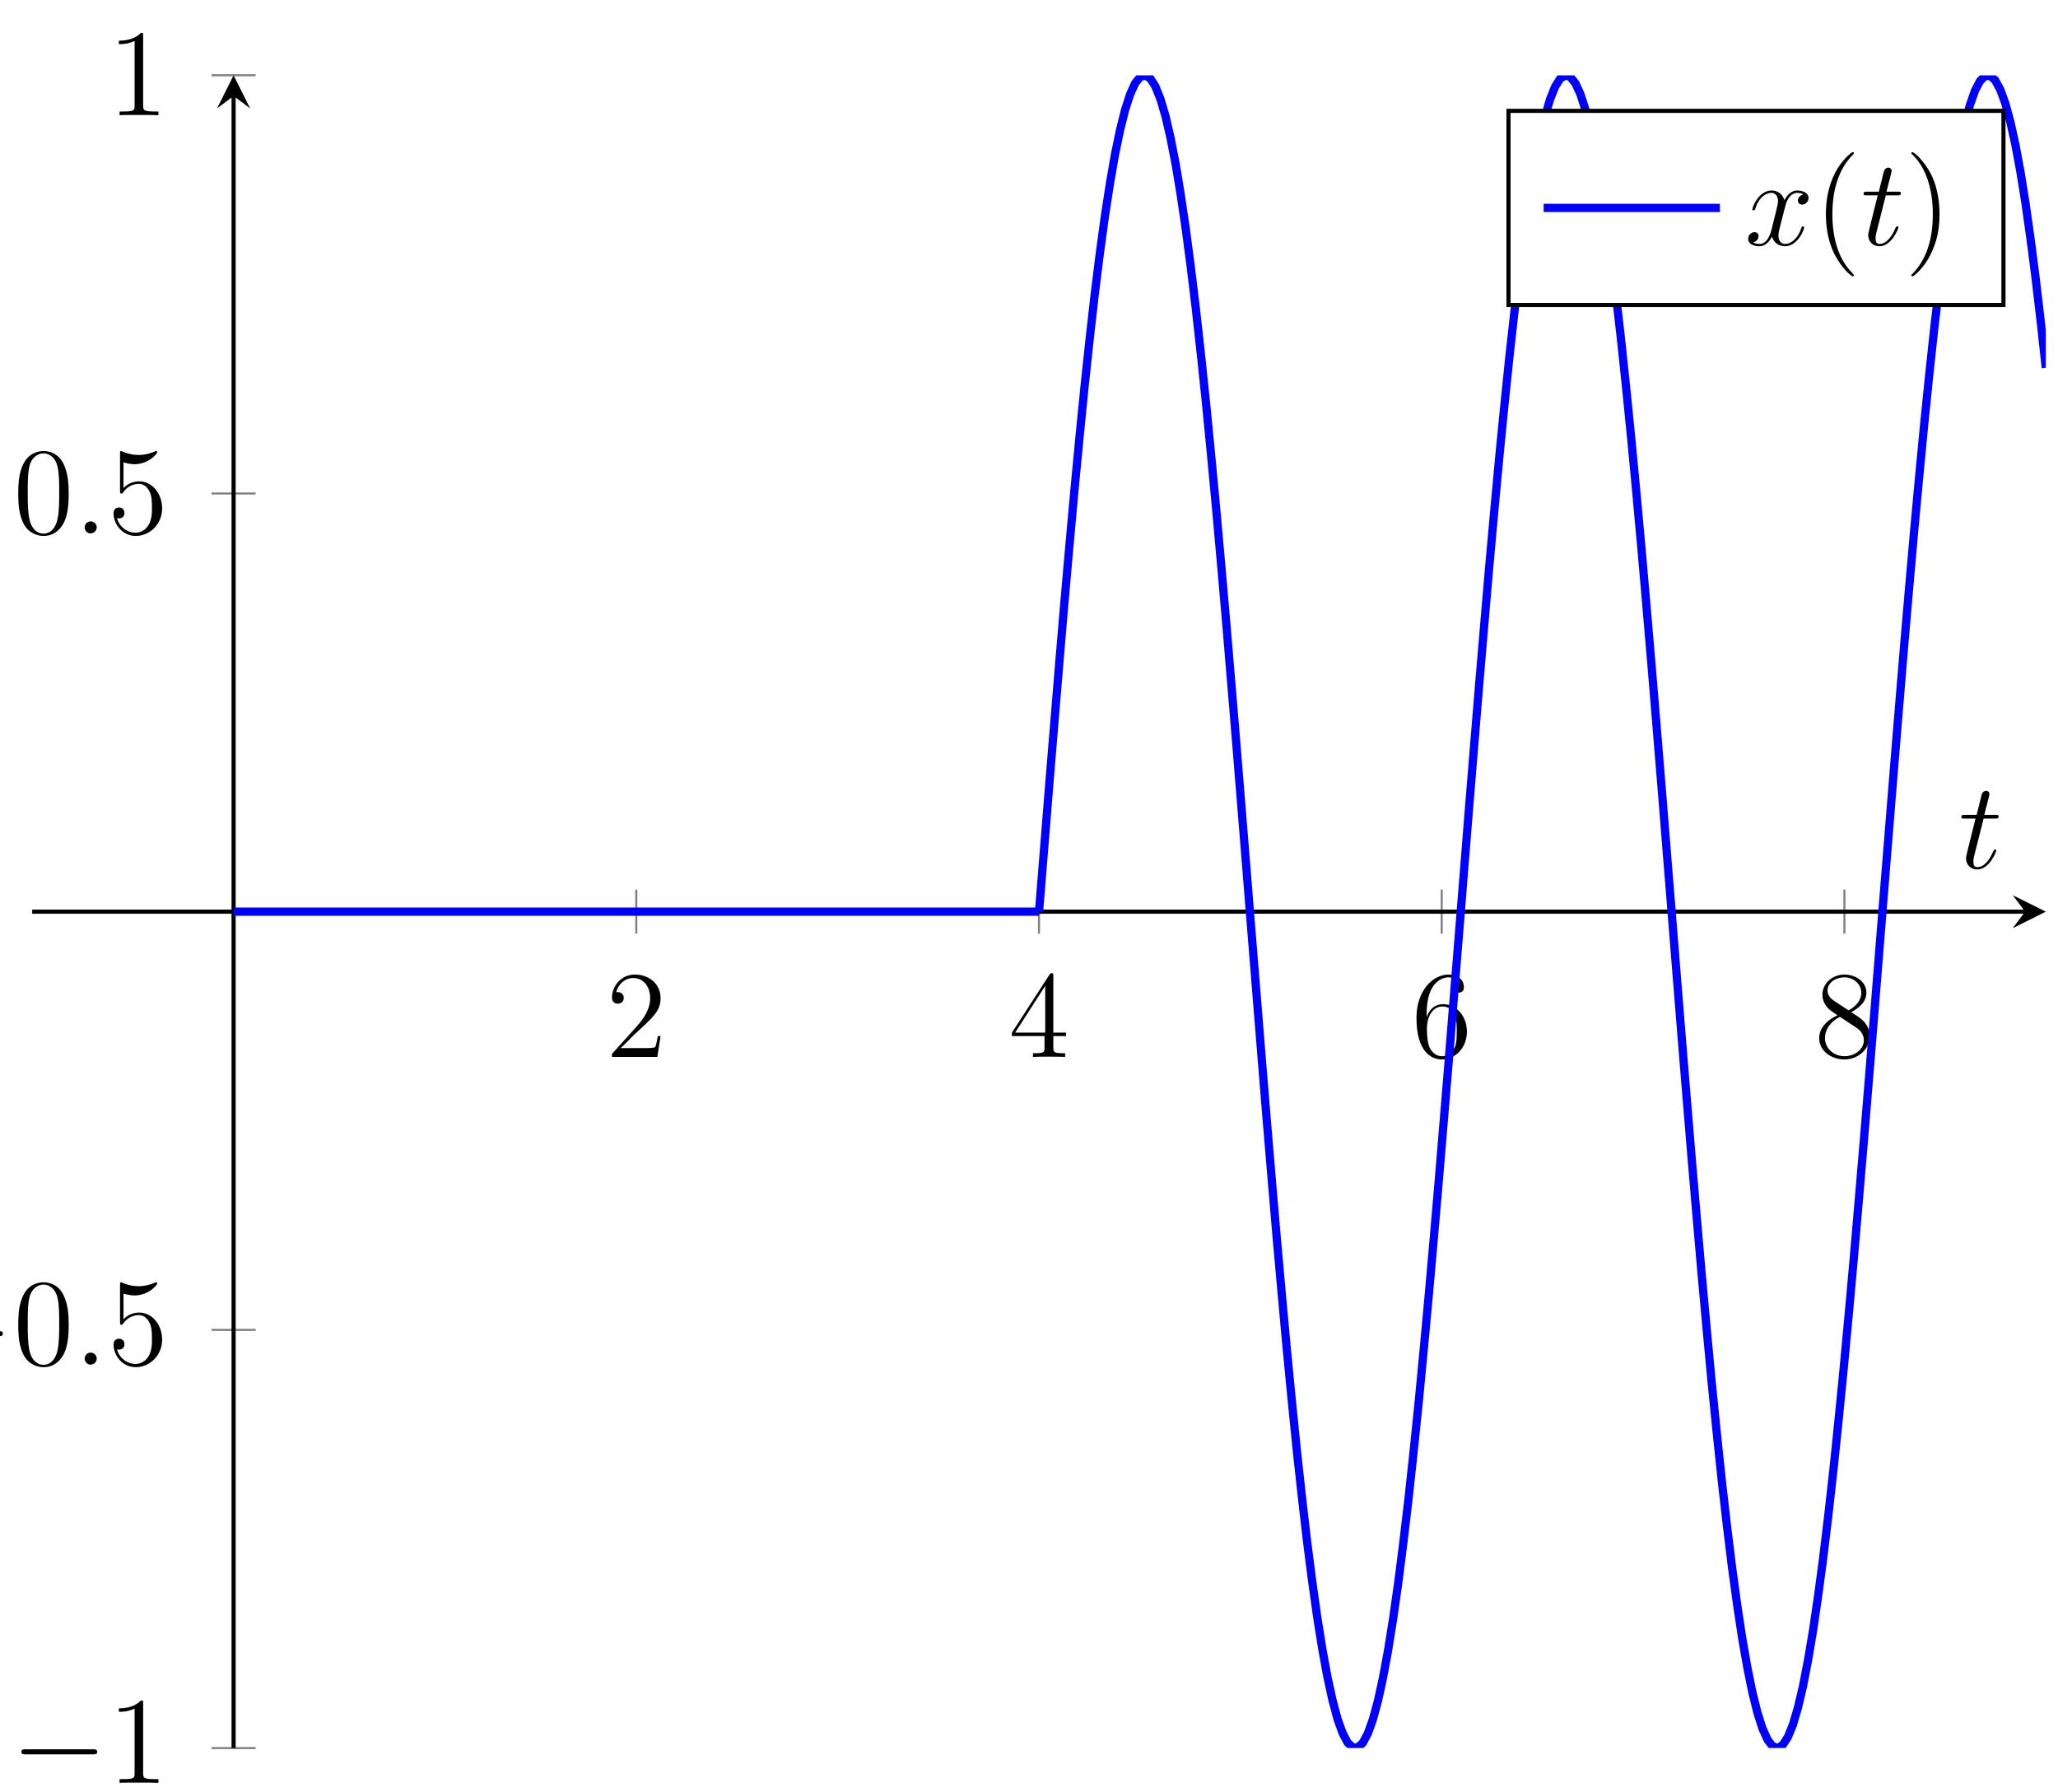
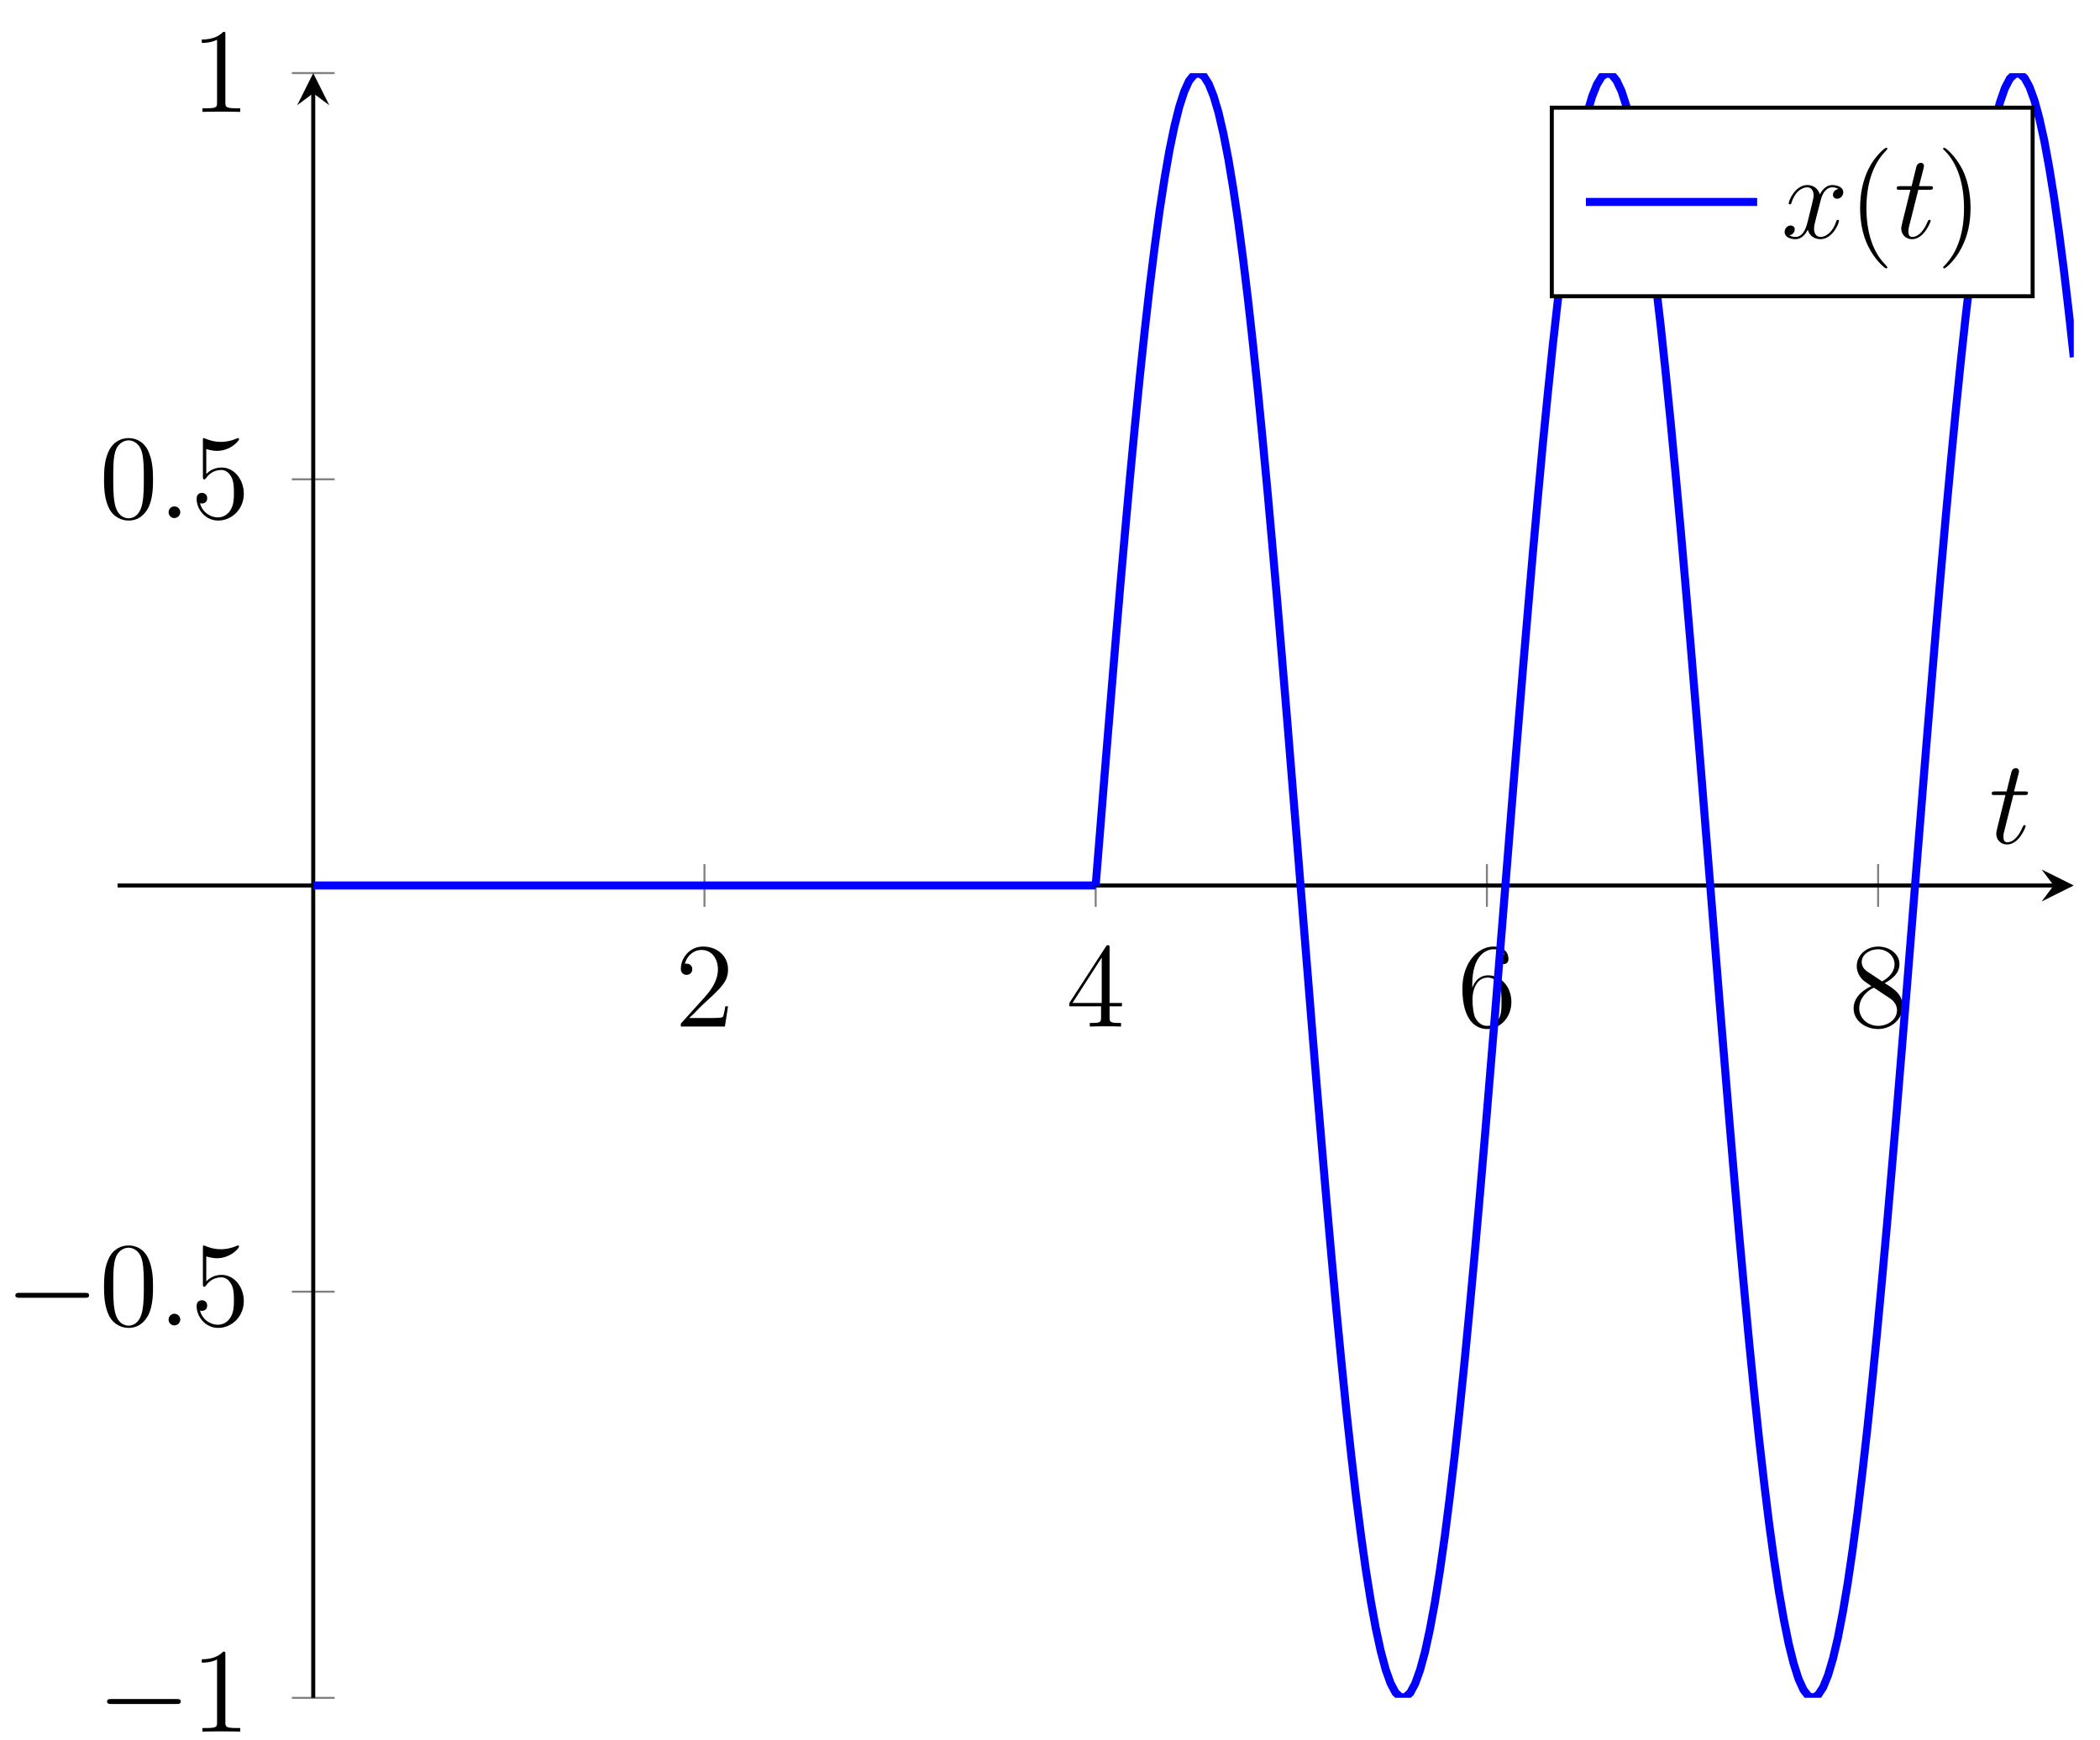
- <svg xmlns="http://www.w3.org/2000/svg" xmlns:xlink="http://www.w3.org/1999/xlink" width="139pt" height="121pt" viewBox="0 0 139 121" version="1.1">
+ <svg xmlns="http://www.w3.org/2000/svg" xmlns:xlink="http://www.w3.org/1999/xlink" width="146pt" height="121pt" viewBox="0 0 146 121" version="1.1">
  <defs>
    <g>
      <symbol overflow="visible" id="glyph0-0">
        <path style="stroke:none;" d="" />
      </symbol>
      <symbol overflow="visible" id="glyph0-1">
        <path style="stroke:none;" d="M 3.688 -1.406 L 3.5 -1.406 C 3.469 -1.266 3.406 -0.797 3.328 -0.672 C 3.266 -0.594 2.781 -0.594 2.531 -0.594 L 0.984 -0.594 C 1.219 -0.781 1.719 -1.328 1.938 -1.531 C 3.219 -2.703 3.688 -3.125 3.688 -3.969 C 3.688 -4.922 2.922 -5.562 1.953 -5.562 C 0.984 -5.562 0.406 -4.734 0.406 -4.016 C 0.406 -3.594 0.781 -3.594 0.797 -3.594 C 0.984 -3.594 1.203 -3.719 1.203 -3.984 C 1.203 -4.219 1.031 -4.375 0.797 -4.375 C 0.734 -4.375 0.719 -4.375 0.688 -4.375 C 0.844 -4.938 1.297 -5.328 1.844 -5.328 C 2.547 -5.328 2.984 -4.734 2.984 -3.969 C 2.984 -3.25 2.578 -2.625 2.109 -2.094 L 0.406 -0.203 L 0.406 0 L 3.469 0 Z M 3.688 -1.406 " />
      </symbol>
      <symbol overflow="visible" id="glyph0-2">
        <path style="stroke:none;" d="M 3.016 -5.453 C 3.016 -5.609 3.016 -5.656 2.906 -5.656 C 2.844 -5.656 2.812 -5.656 2.75 -5.547 L 0.219 -1.641 L 0.219 -1.406 L 2.422 -1.406 L 2.422 -0.641 C 2.422 -0.328 2.406 -0.25 1.797 -0.25 L 1.641 -0.25 L 1.641 0 C 1.828 -0.016 2.484 -0.016 2.719 -0.016 C 2.953 -0.016 3.625 -0.016 3.812 0 L 3.812 -0.25 L 3.656 -0.25 C 3.047 -0.25 3.016 -0.328 3.016 -0.641 L 3.016 -1.406 L 3.875 -1.406 L 3.875 -1.641 L 3.016 -1.641 Z M 2.469 -4.797 L 2.469 -1.641 L 0.438 -1.641 Z M 2.469 -4.797 " />
      </symbol>
      <symbol overflow="visible" id="glyph0-3">
        <path style="stroke:none;" d="M 1.031 -2.922 C 1.031 -5.031 2.062 -5.375 2.516 -5.375 C 2.812 -5.375 3.109 -5.281 3.281 -5.031 C 3.172 -5.031 2.859 -5.031 2.859 -4.688 C 2.859 -4.5 2.984 -4.344 3.203 -4.344 C 3.406 -4.344 3.547 -4.469 3.547 -4.703 C 3.547 -5.141 3.234 -5.562 2.5 -5.562 C 1.453 -5.562 0.344 -4.484 0.344 -2.641 C 0.344 -0.344 1.344 0.172 2.062 0.172 C 2.969 0.172 3.75 -0.625 3.75 -1.703 C 3.75 -2.828 2.969 -3.562 2.141 -3.562 C 1.391 -3.562 1.109 -2.922 1.031 -2.688 Z M 2.062 -0.047 C 1.531 -0.047 1.281 -0.516 1.203 -0.688 C 1.125 -0.906 1.047 -1.328 1.047 -1.906 C 1.047 -2.578 1.344 -3.406 2.109 -3.406 C 2.562 -3.406 2.812 -3.094 2.938 -2.812 C 3.062 -2.5 3.062 -2.078 3.062 -1.719 C 3.062 -1.297 3.062 -0.906 2.906 -0.594 C 2.703 -0.188 2.391 -0.047 2.062 -0.047 Z M 2.062 -0.047 " />
      </symbol>
      <symbol overflow="visible" id="glyph0-4">
        <path style="stroke:none;" d="M 2.5 -3.016 C 2.922 -3.25 3.531 -3.641 3.531 -4.344 C 3.531 -5.062 2.828 -5.562 2.047 -5.562 C 1.219 -5.562 0.562 -4.953 0.562 -4.203 C 0.562 -3.906 0.656 -3.625 0.891 -3.344 C 0.984 -3.234 0.984 -3.219 1.578 -2.812 C 0.766 -2.438 0.344 -1.875 0.344 -1.266 C 0.344 -0.375 1.188 0.172 2.047 0.172 C 2.969 0.172 3.75 -0.516 3.75 -1.391 C 3.75 -2.25 3.156 -2.625 2.5 -3.016 Z M 1.359 -3.781 C 1.25 -3.859 0.906 -4.062 0.906 -4.484 C 0.906 -5.031 1.484 -5.375 2.047 -5.375 C 2.641 -5.375 3.188 -4.938 3.188 -4.328 C 3.188 -3.812 2.812 -3.406 2.328 -3.141 Z M 1.75 -2.703 L 2.766 -2.031 C 2.984 -1.891 3.359 -1.641 3.359 -1.125 C 3.359 -0.484 2.719 -0.047 2.047 -0.047 C 1.344 -0.047 0.734 -0.562 0.734 -1.266 C 0.734 -1.922 1.203 -2.453 1.75 -2.703 Z M 1.75 -2.703 " />
      </symbol>
      <symbol overflow="visible" id="glyph0-5">
        <path style="stroke:none;" d="M 2.406 -5.375 C 2.406 -5.562 2.406 -5.562 2.25 -5.562 C 2.047 -5.344 1.625 -5.031 0.766 -5.031 L 0.766 -4.797 C 0.953 -4.797 1.375 -4.797 1.828 -5.016 L 1.828 -0.641 C 1.828 -0.344 1.812 -0.25 1.078 -0.25 L 0.812 -0.25 L 0.812 0 C 1.031 -0.016 1.844 -0.016 2.125 -0.016 C 2.406 -0.016 3.203 -0.016 3.438 0 L 3.438 -0.25 L 3.172 -0.25 C 2.438 -0.25 2.406 -0.344 2.406 -0.641 Z M 2.406 -5.375 " />
      </symbol>
      <symbol overflow="visible" id="glyph0-6">
        <path style="stroke:none;" d="M 3.75 -2.688 C 3.75 -3.375 3.703 -4.047 3.406 -4.688 C 3.062 -5.391 2.469 -5.562 2.047 -5.562 C 1.562 -5.562 0.969 -5.328 0.656 -4.625 C 0.422 -4.109 0.344 -3.578 0.344 -2.688 C 0.344 -1.875 0.406 -1.25 0.703 -0.656 C 1.031 -0.031 1.609 0.172 2.047 0.172 C 2.766 0.172 3.188 -0.266 3.438 -0.75 C 3.734 -1.375 3.75 -2.188 3.75 -2.688 Z M 2.047 0.016 C 1.781 0.016 1.234 -0.141 1.078 -1.062 C 0.984 -1.562 0.984 -2.188 0.984 -2.781 C 0.984 -3.469 0.984 -4.094 1.109 -4.578 C 1.25 -5.141 1.688 -5.406 2.047 -5.406 C 2.359 -5.406 2.844 -5.203 3 -4.484 C 3.109 -4.016 3.109 -3.344 3.109 -2.781 C 3.109 -2.219 3.109 -1.578 3.016 -1.078 C 2.859 -0.156 2.344 0.016 2.047 0.016 Z M 2.047 0.016 " />
      </symbol>
      <symbol overflow="visible" id="glyph0-7">
        <path style="stroke:none;" d="M 1.078 -4.797 C 1.438 -4.688 1.719 -4.672 1.812 -4.672 C 2.766 -4.672 3.359 -5.375 3.359 -5.484 C 3.359 -5.516 3.344 -5.562 3.297 -5.562 C 3.281 -5.562 3.266 -5.562 3.188 -5.531 C 2.719 -5.328 2.312 -5.297 2.109 -5.297 C 1.547 -5.297 1.156 -5.469 1 -5.531 C 0.938 -5.562 0.922 -5.562 0.906 -5.562 C 0.844 -5.562 0.844 -5.516 0.844 -5.375 L 0.844 -2.891 C 0.844 -2.734 0.844 -2.688 0.953 -2.688 C 0.984 -2.688 1 -2.703 1.078 -2.797 C 1.312 -3.141 1.703 -3.344 2.125 -3.344 C 2.578 -3.344 2.781 -2.938 2.859 -2.781 C 3 -2.469 3 -2.047 3 -1.734 C 3 -1.422 3 -0.938 2.766 -0.562 C 2.594 -0.266 2.266 -0.047 1.891 -0.047 C 1.344 -0.047 0.797 -0.422 0.641 -1.031 C 0.688 -1.016 0.734 -1.016 0.781 -1.016 C 0.922 -1.016 1.141 -1.094 1.141 -1.375 C 1.141 -1.609 0.984 -1.75 0.781 -1.75 C 0.625 -1.75 0.406 -1.672 0.406 -1.344 C 0.406 -0.641 0.984 0.172 1.906 0.172 C 2.859 0.172 3.688 -0.625 3.688 -1.688 C 3.688 -2.688 3.016 -3.516 2.141 -3.516 C 1.656 -3.516 1.297 -3.297 1.078 -3.062 Z M 1.078 -4.797 " />
      </symbol>
      <symbol overflow="visible" id="glyph0-8">
        <path style="stroke:none;" d="M 2.719 2.031 C 2.719 2.016 2.719 2 2.578 1.844 C 1.734 1 1.266 -0.375 1.266 -2.078 C 1.266 -3.703 1.672 -5.109 2.641 -6.094 C 2.719 -6.172 2.719 -6.188 2.719 -6.219 C 2.719 -6.266 2.688 -6.281 2.641 -6.281 C 2.531 -6.281 1.844 -5.672 1.438 -4.859 C 1.016 -4.016 0.828 -3.109 0.828 -2.078 C 0.828 -1.344 0.938 -0.344 1.375 0.547 C 1.875 1.562 2.547 2.109 2.641 2.109 C 2.688 2.109 2.719 2.078 2.719 2.031 Z M 2.719 2.031 " />
      </symbol>
      <symbol overflow="visible" id="glyph0-9">
        <path style="stroke:none;" d="M 2.359 -2.078 C 2.359 -2.719 2.281 -3.766 1.812 -4.734 C 1.312 -5.734 0.625 -6.281 0.531 -6.281 C 0.5 -6.281 0.453 -6.266 0.453 -6.219 C 0.453 -6.188 0.453 -6.172 0.609 -6.031 C 1.438 -5.188 1.906 -3.797 1.906 -2.094 C 1.906 -0.469 1.516 0.922 0.547 1.922 C 0.453 2 0.453 2.016 0.453 2.031 C 0.453 2.078 0.5 2.109 0.531 2.109 C 0.641 2.109 1.328 1.5 1.734 0.672 C 2.172 -0.172 2.359 -1.078 2.359 -2.078 Z M 2.359 -2.078 " />
      </symbol>
      <symbol overflow="visible" id="glyph1-0">
        <path style="stroke:none;" d="" />
      </symbol>
      <symbol overflow="visible" id="glyph1-1">
        <path style="stroke:none;" d="M 5.516 -1.922 C 5.656 -1.922 5.812 -1.922 5.812 -2.094 C 5.812 -2.266 5.656 -2.266 5.516 -2.266 L 0.984 -2.266 C 0.844 -2.266 0.688 -2.266 0.688 -2.094 C 0.688 -1.922 0.844 -1.922 0.984 -1.922 Z M 5.516 -1.922 " />
      </symbol>
      <symbol overflow="visible" id="glyph2-0">
        <path style="stroke:none;" d="" />
      </symbol>
      <symbol overflow="visible" id="glyph2-1">
        <path style="stroke:none;" d="M 1.547 -0.406 C 1.547 -0.641 1.344 -0.812 1.141 -0.812 C 0.891 -0.812 0.734 -0.609 0.734 -0.406 C 0.734 -0.172 0.922 0 1.125 0 C 1.375 0 1.547 -0.203 1.547 -0.406 Z M 1.547 -0.406 " />
      </symbol>
      <symbol overflow="visible" id="glyph2-2">
        <path style="stroke:none;" d="M 1.688 -3.359 L 2.453 -3.359 C 2.609 -3.359 2.703 -3.359 2.703 -3.516 C 2.703 -3.609 2.641 -3.609 2.484 -3.609 L 1.734 -3.609 L 2.047 -4.828 C 2.078 -4.953 2.078 -4.969 2.078 -5.031 C 2.078 -5.156 1.969 -5.234 1.875 -5.234 C 1.797 -5.234 1.609 -5.203 1.547 -4.938 L 1.219 -3.609 L 0.422 -3.609 C 0.266 -3.609 0.188 -3.609 0.188 -3.453 C 0.188 -3.359 0.25 -3.359 0.406 -3.359 L 1.141 -3.359 L 0.594 -1.156 C 0.531 -0.859 0.5 -0.781 0.5 -0.672 C 0.5 -0.281 0.781 0.078 1.25 0.078 C 2.094 0.078 2.547 -1.141 2.547 -1.203 C 2.547 -1.25 2.516 -1.266 2.469 -1.266 C 2.453 -1.266 2.406 -1.266 2.391 -1.234 C 2.391 -1.234 2.375 -1.219 2.312 -1.094 C 2.141 -0.672 1.766 -0.078 1.266 -0.078 C 1.016 -0.078 1 -0.297 1 -0.484 C 1 -0.484 1 -0.641 1.031 -0.75 Z M 1.688 -3.359 " />
      </symbol>
      <symbol overflow="visible" id="glyph2-3">
        <path style="stroke:none;" d="M 3.969 -3.422 C 3.703 -3.359 3.594 -3.172 3.594 -3 C 3.594 -2.812 3.766 -2.734 3.875 -2.734 C 4.125 -2.734 4.312 -2.953 4.312 -3.188 C 4.312 -3.531 3.906 -3.688 3.547 -3.688 C 3.047 -3.688 2.75 -3.188 2.688 -3.031 C 2.484 -3.656 1.969 -3.688 1.812 -3.688 C 0.969 -3.688 0.516 -2.594 0.516 -2.406 C 0.516 -2.375 0.547 -2.344 0.609 -2.344 C 0.672 -2.344 0.688 -2.391 0.703 -2.422 C 0.984 -3.344 1.547 -3.531 1.797 -3.531 C 2.172 -3.531 2.25 -3.172 2.25 -2.969 C 2.25 -2.781 2.188 -2.594 2.094 -2.188 L 1.812 -1.047 C 1.688 -0.547 1.438 -0.078 1 -0.078 C 0.953 -0.078 0.75 -0.078 0.562 -0.188 C 0.875 -0.25 0.938 -0.5 0.938 -0.609 C 0.938 -0.766 0.812 -0.875 0.656 -0.875 C 0.453 -0.875 0.234 -0.688 0.234 -0.422 C 0.234 -0.078 0.625 0.078 0.984 0.078 C 1.391 0.078 1.672 -0.234 1.844 -0.578 C 1.984 -0.078 2.406 0.078 2.719 0.078 C 3.562 0.078 4.016 -1.016 4.016 -1.203 C 4.016 -1.234 3.984 -1.266 3.938 -1.266 C 3.859 -1.266 3.859 -1.234 3.828 -1.172 C 3.594 -0.422 3.109 -0.078 2.734 -0.078 C 2.453 -0.078 2.281 -0.297 2.281 -0.641 C 2.281 -0.828 2.312 -0.969 2.453 -1.516 L 2.75 -2.656 C 2.875 -3.156 3.156 -3.531 3.547 -3.531 C 3.562 -3.531 3.797 -3.531 3.969 -3.422 Z M 3.969 -3.422 " />
      </symbol>
    </g>
    <clipPath id="clip1">
-       <path d="M 62 5.09 L 138.176 5.09 L 138.176 118.07 L 62 118.07 Z M 62 5.09 " />
+       <path d="M 68 5.09 L 144.176 5.09 L 144.176 118.07 L 68 118.07 Z M 68 5.09 " />
    </clipPath>
  </defs>
  <g id="surface1">
-     <path style="fill:none;stroke-width:0.199;stroke-linecap:butt;stroke-linejoin:miter;stroke:rgb(50%,50%,50%);stroke-opacity:1;stroke-miterlimit:10;" d="M 58.284 78.575 L 58.284 82.827 M 97.14 78.575 L 97.14 82.827 M 135.996 78.575 L 135.996 82.827 M 174.852 78.575 L 174.852 82.827 " transform="matrix(0.7,0,0,-0.7,2.1777,118.0689)" />
-     <path style="fill:none;stroke-width:0.199;stroke-linecap:butt;stroke-linejoin:miter;stroke:rgb(50%,50%,50%);stroke-opacity:1;stroke-miterlimit:10;" d="M 17.302 -0.008 L 21.554 -0.008 M 17.302 40.344 L 21.554 40.344 M 17.302 121.053 L 21.554 121.053 M 17.302 161.41 L 21.554 161.41 " transform="matrix(0.7,0,0,-0.7,2.1777,118.0689)" />
-     <path style="fill:none;stroke-width:0.399;stroke-linecap:butt;stroke-linejoin:miter;stroke:rgb(0%,0%,0%);stroke-opacity:1;stroke-miterlimit:10;" d="M -0.003 80.701 L 192.291 80.701 " transform="matrix(0.7,0,0,-0.7,2.1777,118.0689)" />
-     <path style=" stroke:none;fill-rule:nonzero;fill:rgb(0%,0%,0%);fill-opacity:1;" d="M 138.176 61.578 L 135.941 60.465 L 136.781 61.578 L 135.941 62.695 " />
-     <path style="fill:none;stroke-width:0.399;stroke-linecap:butt;stroke-linejoin:miter;stroke:rgb(0%,0%,0%);stroke-opacity:1;stroke-miterlimit:10;" d="M 19.428 -0.002 L 19.428 159.406 " transform="matrix(0.7,0,0,-0.7,2.1777,118.0689)" />
-     <path style=" stroke:none;fill-rule:nonzero;fill:rgb(0%,0%,0%);fill-opacity:1;" d="M 15.777 5.09 L 14.66 7.32 L 15.777 6.484 L 16.895 7.32 " />
+     <path style="fill:none;stroke-width:0.199;stroke-linecap:butt;stroke-linejoin:miter;stroke:rgb(50%,50%,50%);stroke-opacity:1;stroke-miterlimit:10;" d="M 58.284 78.575 L 58.284 82.827 M 97.14 78.575 L 97.14 82.827 M 135.996 78.575 L 135.996 82.827 M 174.852 78.575 L 174.852 82.827 " transform="matrix(0.7,0,0,-0.7,8.1777,118.0689)" />
+     <path style="fill:none;stroke-width:0.199;stroke-linecap:butt;stroke-linejoin:miter;stroke:rgb(50%,50%,50%);stroke-opacity:1;stroke-miterlimit:10;" d="M 17.302 -0.008 L 21.554 -0.008 M 17.302 40.344 L 21.554 40.344 M 17.302 121.053 L 21.554 121.053 M 17.302 161.41 L 21.554 161.41 " transform="matrix(0.7,0,0,-0.7,8.1777,118.0689)" />
+     <path style="fill:none;stroke-width:0.399;stroke-linecap:butt;stroke-linejoin:miter;stroke:rgb(0%,0%,0%);stroke-opacity:1;stroke-miterlimit:10;" d="M -0.003 80.701 L 192.291 80.701 " transform="matrix(0.7,0,0,-0.7,8.1777,118.0689)" />
+     <path style=" stroke:none;fill-rule:nonzero;fill:rgb(0%,0%,0%);fill-opacity:1;" d="M 144.176 61.578 L 141.941 60.465 L 142.781 61.578 L 141.941 62.695 " />
+     <path style="fill:none;stroke-width:0.399;stroke-linecap:butt;stroke-linejoin:miter;stroke:rgb(0%,0%,0%);stroke-opacity:1;stroke-miterlimit:10;" d="M 19.428 -0.002 L 19.428 159.406 " transform="matrix(0.7,0,0,-0.7,8.1777,118.0689)" />
+     <path style=" stroke:none;fill-rule:nonzero;fill:rgb(0%,0%,0%);fill-opacity:1;" d="M 21.777 5.09 L 20.66 7.32 L 21.777 6.484 L 22.895 7.32 " />
    <g style="fill:rgb(0%,0%,0%);fill-opacity:1;">
-       <use xlink:href="#glyph0-1" x="40.928" y="71.389" />
+       <use xlink:href="#glyph0-1" x="46.928" y="71.389" />
    </g>
    <g style="fill:rgb(0%,0%,0%);fill-opacity:1;">
-       <use xlink:href="#glyph0-2" x="68.127" y="71.389" />
+       <use xlink:href="#glyph0-2" x="74.127" y="71.389" />
    </g>
    <g style="fill:rgb(0%,0%,0%);fill-opacity:1;">
-       <use xlink:href="#glyph0-3" x="95.327" y="71.389" />
+       <use xlink:href="#glyph0-3" x="101.327" y="71.389" />
    </g>
    <g style="fill:rgb(0%,0%,0%);fill-opacity:1;">
-       <use xlink:href="#glyph0-4" x="122.527" y="71.389" />
+       <use xlink:href="#glyph0-4" x="128.527" y="71.389" />
    </g>
    <g style="fill:rgb(0%,0%,0%);fill-opacity:1;">
-       <use xlink:href="#glyph1-1" x="0.755" y="120.422" />
+       <use xlink:href="#glyph1-1" x="6.755" y="120.422" />
    </g>
    <g style="fill:rgb(0%,0%,0%);fill-opacity:1;">
-       <use xlink:href="#glyph0-5" x="7.263" y="120.422" />
+       <use xlink:href="#glyph0-5" x="13.263" y="120.422" />
    </g>
    <g style="fill:rgb(0%,0%,0%);fill-opacity:1;">
-       <use xlink:href="#glyph1-1" x="-5.619" y="92.174" />
+       <use xlink:href="#glyph1-1" x="0.381" y="92.174" />
    </g>
    <g style="fill:rgb(0%,0%,0%);fill-opacity:1;">
-       <use xlink:href="#glyph0-6" x="0.89" y="92.174" />
+       <use xlink:href="#glyph0-6" x="6.89" y="92.174" />
    </g>
    <g style="fill:rgb(0%,0%,0%);fill-opacity:1;">
-       <use xlink:href="#glyph2-1" x="4.987" y="92.174" />
+       <use xlink:href="#glyph2-1" x="10.987" y="92.174" />
    </g>
    <g style="fill:rgb(0%,0%,0%);fill-opacity:1;">
-       <use xlink:href="#glyph0-7" x="7.263" y="92.174" />
+       <use xlink:href="#glyph0-7" x="13.263" y="92.174" />
    </g>
    <g style="fill:rgb(0%,0%,0%);fill-opacity:1;">
-       <use xlink:href="#glyph0-6" x="0.89" y="36.028" />
+       <use xlink:href="#glyph0-6" x="6.89" y="36.028" />
    </g>
    <g style="fill:rgb(0%,0%,0%);fill-opacity:1;">
-       <use xlink:href="#glyph2-1" x="4.987" y="36.028" />
+       <use xlink:href="#glyph2-1" x="10.987" y="36.028" />
    </g>
    <g style="fill:rgb(0%,0%,0%);fill-opacity:1;">
-       <use xlink:href="#glyph0-7" x="7.263" y="36.028" />
+       <use xlink:href="#glyph0-7" x="13.263" y="36.028" />
    </g>
    <g style="fill:rgb(0%,0%,0%);fill-opacity:1;">
-       <use xlink:href="#glyph0-5" x="7.263" y="7.78" />
+       <use xlink:href="#glyph0-5" x="13.263" y="7.78" />
    </g>
-     <path style="fill:none;stroke-width:0.797;stroke-linecap:butt;stroke-linejoin:miter;stroke:rgb(0%,0%,100%);stroke-opacity:1;stroke-miterlimit:10;" d="M 19.428 80.701 L 97.14 80.701 " transform="matrix(0.7,0,0,-0.7,2.1777,118.0689)" />
+     <path style="fill:none;stroke-width:0.797;stroke-linecap:butt;stroke-linejoin:miter;stroke:rgb(0%,0%,100%);stroke-opacity:1;stroke-miterlimit:10;" d="M 19.428 80.701 L 97.14 80.701 " transform="matrix(0.7,0,0,-0.7,8.1777,118.0689)" />
    <g clip-path="url(#clip1)" clip-rule="nonzero">
-       <path style="fill:none;stroke-width:0.797;stroke-linecap:butt;stroke-linejoin:miter;stroke:rgb(0%,0%,100%);stroke-opacity:1;stroke-miterlimit:10;" d="M 97.14 80.701 L 97.631 86.778 L 98.117 92.822 L 98.608 98.793 L 99.093 104.663 L 99.579 110.4 L 100.07 115.969 L 100.555 121.332 L 101.046 126.466 L 101.532 131.343 L 102.023 135.935 L 102.508 140.204 L 102.999 144.144 L 103.485 147.721 L 103.976 150.913 L 104.462 153.714 L 104.953 156.092 L 105.438 158.045 L 105.929 159.563 L 106.415 160.634 L 106.906 161.242 L 107.391 161.399 L 107.882 161.097 L 108.368 160.333 L 108.853 159.122 L 109.344 157.47 L 109.83 155.372 L 110.321 152.855 L 110.806 149.931 L 111.297 146.611 L 111.783 142.917 L 112.274 138.871 L 112.76 134.49 L 113.251 129.808 L 113.736 124.847 L 114.227 119.63 L 114.713 114.194 L 115.204 108.575 L 115.689 102.794 L 116.18 96.884 L 116.666 90.885 L 117.157 84.825 L 117.642 78.748 L 118.133 72.677 L 118.619 66.65 L 119.104 60.707 L 119.595 54.875 L 120.081 49.189 L 120.572 43.687 L 121.058 38.391 L 121.549 33.335 L 122.034 28.547 L 122.525 24.06 L 123.011 19.886 L 123.502 16.064 L 123.987 12.61 L 124.478 9.54 L 124.964 6.879 L 125.455 4.63 L 125.94 2.816 L 126.431 1.443 L 126.917 0.523 L 127.408 0.059 L 127.893 0.048 L 128.385 0.5 L 128.87 1.404 L 129.356 2.76 L 129.847 4.557 L 130.332 6.789 L 130.823 9.434 L 131.309 12.492 L 131.8 15.935 L 132.285 19.747 L 132.776 23.904 L 133.262 28.38 L 133.753 33.156 L 134.238 38.207 L 134.729 43.491 L 135.215 48.988 L 135.706 54.669 L 136.191 60.495 L 136.683 66.438 L 137.168 72.459 L 137.659 78.53 L 138.145 84.607 L 138.63 90.668 L 139.121 96.672 L 139.607 102.582 L 140.098 108.369 L 140.583 113.999 L 141.074 119.44 L 141.56 124.663 L 142.051 129.635 L 142.536 134.328 L 143.027 138.72 L 143.513 142.777 L 144.004 146.488 L 144.489 149.819 L 144.981 152.76 L 145.466 155.294 L 145.957 157.403 L 146.443 159.072 L 146.934 160.299 L 147.419 161.075 L 147.91 161.399 L 148.396 161.254 L 148.881 160.656 L 149.372 159.607 L 149.858 158.106 L 150.349 156.17 L 150.834 153.804 L 151.325 151.019 L 151.811 147.838 L 152.302 144.278 L 152.787 140.355 L 153.279 136.092 L 153.764 131.516 L 154.255 126.644 L 154.741 121.521 L 155.232 116.164 L 155.717 110.601 L 156.208 104.87 L 156.694 99.005 L 157.185 93.034 L 157.67 86.99 L 158.161 80.913 L 158.647 74.836 L 159.132 68.798 L 159.623 62.816 L 160.109 56.94 L 160.6 51.203 L 161.085 45.629 L 161.577 40.255 L 162.062 35.11 L 162.553 30.227 L 163.039 25.623 L 163.53 21.343 L 164.015 17.392 L 164.506 13.798 L 164.992 10.589 L 165.483 7.783 L 165.968 5.383 L 166.459 3.413 L 166.945 1.884 L 167.436 0.802 L 167.921 0.171 L 168.407 -0.002 L 168.898 0.288 L 169.383 1.03 L 169.874 2.225 L 170.36 3.865 L 170.851 5.941 L 171.337 8.447 L 171.828 11.36 L 172.313 14.663 L 172.804 18.346 L 173.29 22.381 L 173.781 26.745 L 174.266 31.421 L 174.757 36.376 L 175.243 41.577 L 175.734 47.007 L 176.219 52.626 L 176.71 58.402 L 177.196 64.306 L 177.687 70.305 L 178.172 76.36 L 178.658 82.437 L 179.149 88.508 L 179.635 94.535 L 180.126 100.483 L 180.611 106.321 L 181.102 112.012 L 181.588 117.526 L 182.079 122.827 L 182.564 127.889 L 183.055 132.688 L 183.541 137.185 L 184.032 141.365 L 184.517 145.204 L 185.008 148.67 L 185.494 151.756 L 185.985 154.44 L 186.47 156.7 L 186.962 158.525 L 187.447 159.914 L 187.933 160.852 L 188.424 161.332 L 188.909 161.36 L 189.4 160.924 L 189.886 160.037 L 190.377 158.698 L 190.862 156.912 L 191.353 154.697 L 191.839 152.063 L 192.33 149.021 L 192.815 145.589 L 193.306 141.795 L 193.792 137.649 L 194.283 133.184 " transform="matrix(0.7,0,0,-0.7,2.1777,118.0689)" />
+       <path style="fill:none;stroke-width:0.797;stroke-linecap:butt;stroke-linejoin:miter;stroke:rgb(0%,0%,100%);stroke-opacity:1;stroke-miterlimit:10;" d="M 97.14 80.701 L 97.631 86.778 L 98.117 92.822 L 98.608 98.793 L 99.093 104.663 L 99.579 110.4 L 100.07 115.969 L 100.555 121.332 L 101.046 126.466 L 101.532 131.343 L 102.023 135.935 L 102.508 140.204 L 102.999 144.144 L 103.485 147.721 L 103.976 150.913 L 104.462 153.714 L 104.953 156.092 L 105.438 158.045 L 105.929 159.563 L 106.415 160.634 L 106.906 161.242 L 107.391 161.399 L 107.882 161.097 L 108.368 160.333 L 108.853 159.122 L 109.344 157.47 L 109.83 155.372 L 110.321 152.855 L 110.806 149.931 L 111.297 146.611 L 111.783 142.917 L 112.274 138.871 L 112.76 134.49 L 113.251 129.808 L 113.736 124.847 L 114.227 119.63 L 114.713 114.194 L 115.204 108.575 L 115.689 102.794 L 116.18 96.884 L 116.666 90.885 L 117.157 84.825 L 117.642 78.748 L 118.133 72.677 L 118.619 66.65 L 119.104 60.707 L 119.595 54.875 L 120.081 49.189 L 120.572 43.687 L 121.058 38.391 L 121.549 33.335 L 122.034 28.547 L 122.525 24.06 L 123.011 19.886 L 123.502 16.064 L 123.987 12.61 L 124.478 9.54 L 124.964 6.879 L 125.455 4.63 L 125.94 2.816 L 126.431 1.443 L 126.917 0.523 L 127.408 0.059 L 127.893 0.048 L 128.385 0.5 L 128.87 1.404 L 129.356 2.76 L 129.847 4.557 L 130.332 6.789 L 130.823 9.434 L 131.309 12.492 L 131.8 15.935 L 132.285 19.747 L 132.776 23.904 L 133.262 28.38 L 133.753 33.156 L 134.238 38.207 L 134.729 43.491 L 135.215 48.988 L 135.706 54.669 L 136.191 60.495 L 136.683 66.438 L 137.168 72.459 L 137.659 78.53 L 138.145 84.607 L 138.63 90.668 L 139.121 96.672 L 139.607 102.582 L 140.098 108.369 L 140.583 113.999 L 141.074 119.44 L 141.56 124.663 L 142.051 129.635 L 142.536 134.328 L 143.027 138.72 L 143.513 142.777 L 144.004 146.488 L 144.489 149.819 L 144.981 152.76 L 145.466 155.294 L 145.957 157.403 L 146.443 159.072 L 146.934 160.299 L 147.419 161.075 L 147.91 161.399 L 148.396 161.254 L 148.881 160.656 L 149.372 159.607 L 149.858 158.106 L 150.349 156.17 L 150.834 153.804 L 151.325 151.019 L 151.811 147.838 L 152.302 144.278 L 152.787 140.355 L 153.279 136.092 L 153.764 131.516 L 154.255 126.644 L 154.741 121.521 L 155.232 116.164 L 155.717 110.601 L 156.208 104.87 L 156.694 99.005 L 157.185 93.034 L 157.67 86.99 L 158.161 80.913 L 158.647 74.836 L 159.132 68.798 L 159.623 62.816 L 160.109 56.94 L 160.6 51.203 L 161.085 45.629 L 161.577 40.255 L 162.062 35.11 L 162.553 30.227 L 163.039 25.623 L 163.53 21.343 L 164.015 17.392 L 164.506 13.798 L 164.992 10.589 L 165.483 7.783 L 165.968 5.383 L 166.459 3.413 L 166.945 1.884 L 167.436 0.802 L 167.921 0.171 L 168.407 -0.002 L 168.898 0.288 L 169.383 1.03 L 169.874 2.225 L 170.36 3.865 L 170.851 5.941 L 171.337 8.447 L 171.828 11.36 L 172.313 14.663 L 172.804 18.346 L 173.29 22.381 L 173.781 26.745 L 174.266 31.421 L 174.757 36.376 L 175.243 41.577 L 175.734 47.007 L 176.219 52.626 L 176.71 58.402 L 177.196 64.306 L 177.687 70.305 L 178.172 76.36 L 178.658 82.437 L 179.149 88.508 L 179.635 94.535 L 180.126 100.483 L 180.611 106.321 L 181.102 112.012 L 181.588 117.526 L 182.079 122.827 L 182.564 127.889 L 183.055 132.688 L 183.541 137.185 L 184.032 141.365 L 184.517 145.204 L 185.008 148.67 L 185.494 151.756 L 185.985 154.44 L 186.47 156.7 L 186.962 158.525 L 187.447 159.914 L 187.933 160.852 L 188.424 161.332 L 188.909 161.36 L 189.4 160.924 L 189.886 160.037 L 190.377 158.698 L 190.862 156.912 L 191.353 154.697 L 191.839 152.063 L 192.33 149.021 L 192.815 145.589 L 193.306 141.795 L 193.792 137.649 L 194.283 133.184 " transform="matrix(0.7,0,0,-0.7,8.1777,118.0689)" />
    </g>
    <g style="fill:rgb(0%,0%,0%);fill-opacity:1;">
-       <use xlink:href="#glyph2-2" x="132.287" y="58.65" />
+       <use xlink:href="#glyph2-2" x="138.287" y="58.65" />
    </g>
-     <path style="fill-rule:nonzero;fill:rgb(100%,100%,100%);fill-opacity:1;stroke-width:0.399;stroke-linecap:butt;stroke-linejoin:miter;stroke:rgb(0%,0%,0%);stroke-opacity:1;stroke-miterlimit:10;" d="M 142.441 139.239 L 190.198 139.239 L 190.198 157.972 L 142.441 157.972 Z M 142.441 139.239 " transform="matrix(0.7,0,0,-0.7,2.1777,118.0689)" />
-     <path style="fill:none;stroke-width:0.797;stroke-linecap:butt;stroke-linejoin:miter;stroke:rgb(0%,0%,100%);stroke-opacity:1;stroke-miterlimit:10;" d="M -0.001 0.002 L 17.008 0.002 " transform="matrix(0.7,0,0,-0.7,104.2587,14.0447)" />
+     <path style="fill-rule:nonzero;fill:rgb(100%,100%,100%);fill-opacity:1;stroke-width:0.399;stroke-linecap:butt;stroke-linejoin:miter;stroke:rgb(0%,0%,0%);stroke-opacity:1;stroke-miterlimit:10;" d="M 142.441 139.239 L 190.198 139.239 L 190.198 157.972 L 142.441 157.972 Z M 142.441 139.239 " transform="matrix(0.7,0,0,-0.7,8.1777,118.0689)" />
+     <path style="fill:none;stroke-width:0.797;stroke-linecap:butt;stroke-linejoin:miter;stroke:rgb(0%,0%,100%);stroke-opacity:1;stroke-miterlimit:10;" d="M -0.001 0.002 L 17.008 0.002 " transform="matrix(0.7,0,0,-0.7,110.2587,14.0447)" />
    <g style="fill:rgb(0%,0%,0%);fill-opacity:1;">
-       <use xlink:href="#glyph2-3" x="117.839" y="16.556" />
+       <use xlink:href="#glyph2-3" x="123.839" y="16.556" />
    </g>
    <g style="fill:rgb(0%,0%,0%);fill-opacity:1;">
-       <use xlink:href="#glyph0-8" x="122.495" y="16.556" />
+       <use xlink:href="#glyph0-8" x="128.495" y="16.556" />
    </g>
    <g style="fill:rgb(0%,0%,0%);fill-opacity:1;">
-       <use xlink:href="#glyph2-2" x="125.681" y="16.556" />
+       <use xlink:href="#glyph2-2" x="131.681" y="16.556" />
    </g>
    <g style="fill:rgb(0%,0%,0%);fill-opacity:1;">
-       <use xlink:href="#glyph0-9" x="128.64" y="16.556" />
+       <use xlink:href="#glyph0-9" x="134.64" y="16.556" />
    </g>
  </g>
</svg>
